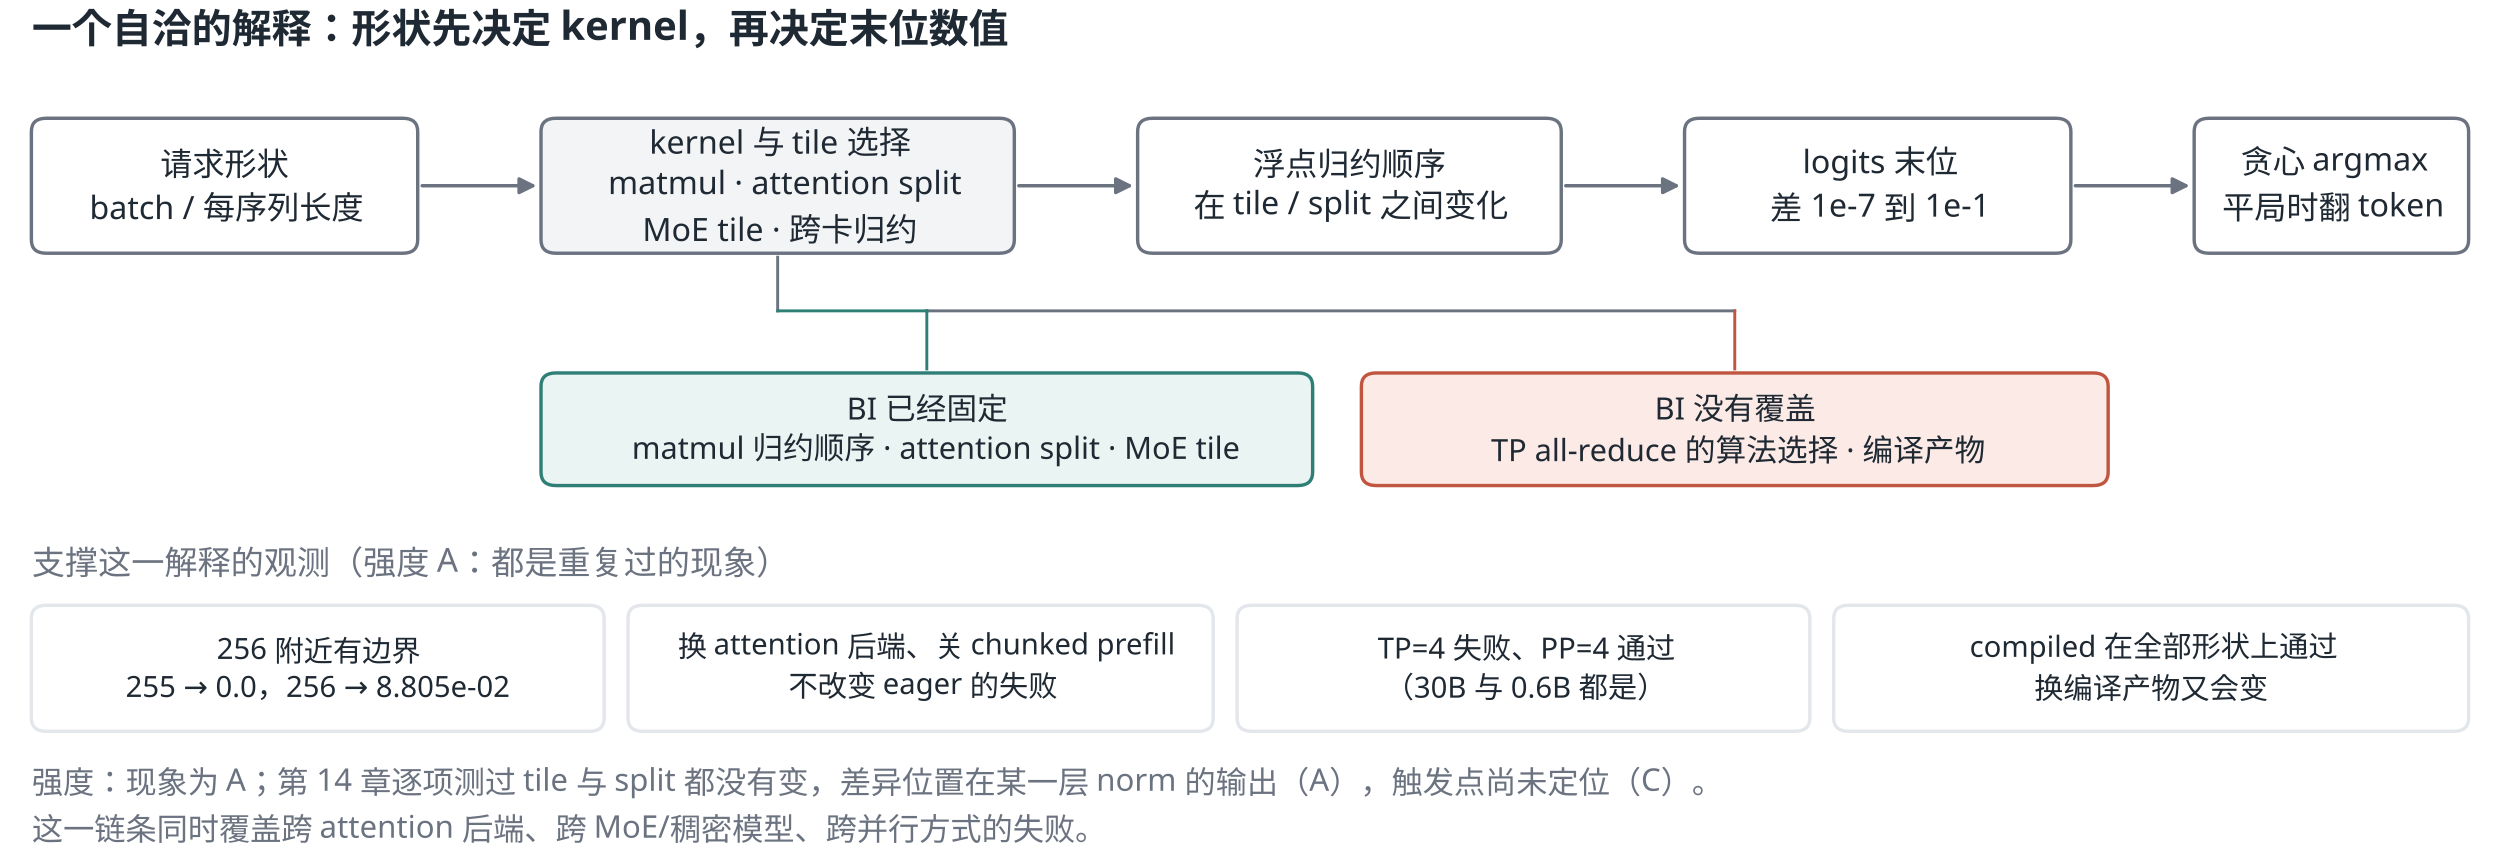
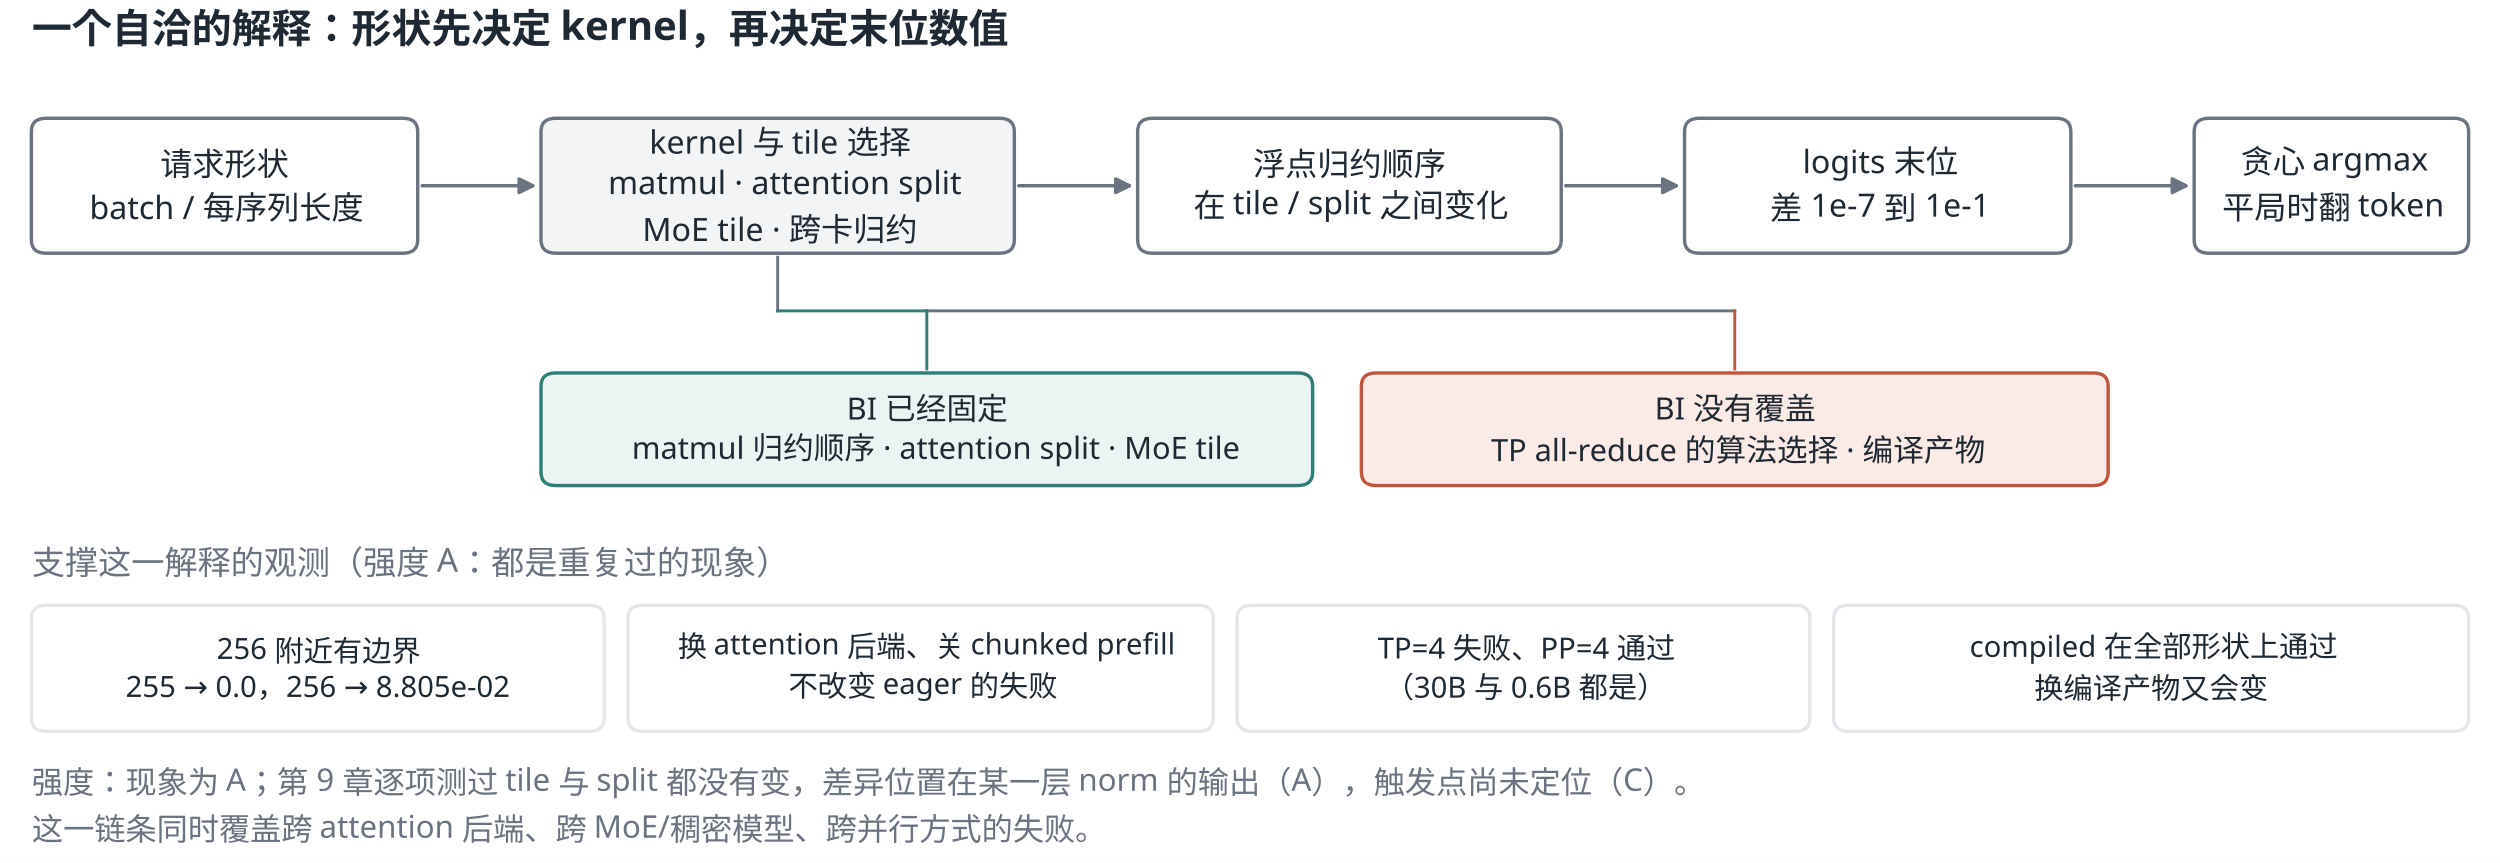
<svg xmlns="http://www.w3.org/2000/svg" width="513.116pt" height="177.12pt" viewBox="0 0 513.116 177.12" version="1.1">
  <defs>
    <style type="text/css">*{stroke-linejoin: round; stroke-linecap: butt}</style>
  </defs>
  <g id="figure_1">
    <g id="patch_1">
      <path d="M 0 177.12  L 513.116 177.12  L 513.116 0  L 0 0  z " style="fill: #ffffff" />
    </g>
    <g id="axes_1">
      <g id="patch_2">
-         <path d="M 9.502 51.97  L 82.67 51.97  Q 85.731 51.97 85.731 49.218  L 85.731 27.026  Q 85.731 24.275 82.67 24.275  L 9.502 24.275  Q 6.44 24.275 6.44 27.026  L 6.44 49.218  Q 6.44 51.97 9.502 51.97  z " clip-path="url(#pd02e15a3e6)" style="fill: #ffffff; stroke: #6b7280; stroke-width: 0.7; stroke-linejoin: miter" />
+         <path d="M 9.502 51.97  L 82.67 51.97  Q 85.731 51.97 85.731 49.218  L 85.731 27.026  Q 85.731 24.275 82.67 24.275  L 9.502 24.275  Q 6.44 24.275 6.44 27.026  L 6.44 49.218  Q 6.44 51.97 9.502 51.97  z " clip-path="url(#p193cbcb676)" style="fill: #ffffff; stroke: #6b7280; stroke-width: 0.7; stroke-linejoin: miter" />
      </g>
      <g id="patch_3">
-         <path d="M 114.1 51.97  L 205.126 51.97  Q 208.188 51.97 208.188 49.218  L 208.188 27.026  Q 208.188 24.275 205.126 24.275  L 114.1 24.275  Q 111.039 24.275 111.039 27.026  L 111.039 49.218  Q 111.039 51.97 114.1 51.97  z " clip-path="url(#pd02e15a3e6)" style="fill: #f2f4f6; stroke: #6b7280; stroke-width: 0.7; stroke-linejoin: miter" />
+         <path d="M 114.1 51.97  L 205.126 51.97  Q 208.188 51.97 208.188 49.218  L 208.188 27.026  Q 208.188 24.275 205.126 24.275  L 114.1 24.275  Q 111.039 24.275 111.039 27.026  L 111.039 49.218  Q 111.039 51.97 114.1 51.97  z " clip-path="url(#p193cbcb676)" style="fill: #f2f4f6; stroke: #6b7280; stroke-width: 0.7; stroke-linejoin: miter" />
      </g>
      <g id="patch_4">
-         <path d="M 236.557 51.97  L 317.378 51.97  Q 320.44 51.97 320.44 49.218  L 320.44 27.026  Q 320.44 24.275 317.378 24.275  L 236.557 24.275  Q 233.495 24.275 233.495 27.026  L 233.495 49.218  Q 233.495 51.97 236.557 51.97  z " clip-path="url(#pd02e15a3e6)" style="fill: #ffffff; stroke: #6b7280; stroke-width: 0.7; stroke-linejoin: miter" />
+         <path d="M 236.557 51.97  L 317.378 51.97  Q 320.44 51.97 320.44 49.218  L 320.44 27.026  Q 320.44 24.275 317.378 24.275  L 236.557 24.275  Q 233.495 24.275 233.495 27.026  L 233.495 49.218  Q 233.495 51.97 236.557 51.97  z " clip-path="url(#p193cbcb676)" style="fill: #ffffff; stroke: #6b7280; stroke-width: 0.7; stroke-linejoin: miter" />
      </g>
      <g id="patch_5">
-         <path d="M 348.809 51.97  L 421.977 51.97  Q 425.038 51.97 425.038 49.218  L 425.038 27.026  Q 425.038 24.275 421.977 24.275  L 348.809 24.275  Q 345.747 24.275 345.747 27.026  L 345.747 49.218  Q 345.747 51.97 348.809 51.97  z " clip-path="url(#pd02e15a3e6)" style="fill: #ffffff; stroke: #6b7280; stroke-width: 0.7; stroke-linejoin: miter" />
+         <path d="M 348.809 51.97  L 421.977 51.97  Q 425.038 51.97 425.038 49.218  L 425.038 27.026  Q 425.038 24.275 421.977 24.275  L 348.809 24.275  Q 345.747 24.275 345.747 27.026  L 345.747 49.218  Q 345.747 51.97 348.809 51.97  z " clip-path="url(#p193cbcb676)" style="fill: #ffffff; stroke: #6b7280; stroke-width: 0.7; stroke-linejoin: miter" />
      </g>
      <g id="patch_6">
-         <path d="M 453.407 51.97  L 503.614 51.97  Q 506.676 51.97 506.676 49.218  L 506.676 27.026  Q 506.676 24.275 503.614 24.275  L 453.407 24.275  Q 450.346 24.275 450.346 27.026  L 450.346 49.218  Q 450.346 51.97 453.407 51.97  z " clip-path="url(#pd02e15a3e6)" style="fill: #ffffff; stroke: #6b7280; stroke-width: 0.7; stroke-linejoin: miter" />
+         <path d="M 453.407 51.97  L 503.614 51.97  Q 506.676 51.97 506.676 49.218  L 506.676 27.026  Q 506.676 24.275 503.614 24.275  L 453.407 24.275  Q 450.346 24.275 450.346 27.026  L 450.346 49.218  Q 450.346 51.97 453.407 51.97  z " clip-path="url(#p193cbcb676)" style="fill: #ffffff; stroke: #6b7280; stroke-width: 0.7; stroke-linejoin: miter" />
      </g>
      <g id="patch_7">
-         <path d="M 86.649 38.122  Q 98.385 38.122 109.338 38.122  " clip-path="url(#pd02e15a3e6)" style="fill: none; stroke: #6b7280; stroke-width: 0.7; stroke-linecap: round" />
-         <path d="M 106.538 36.722  L 109.338 38.122  L 106.538 39.522  z " clip-path="url(#pd02e15a3e6)" style="fill: #6b7280; stroke: #6b7280; stroke-width: 0.7; stroke-linecap: round" />
+         <path d="M 86.649 38.122  Q 98.385 38.122 109.338 38.122  " clip-path="url(#p193cbcb676)" style="fill: none; stroke: #6b7280; stroke-width: 0.7; stroke-linecap: round" />
+         <path d="M 106.538 36.722  L 109.338 38.122  L 106.538 39.522  z " clip-path="url(#p193cbcb676)" style="fill: #6b7280; stroke: #6b7280; stroke-width: 0.7; stroke-linecap: round" />
      </g>
      <g id="patch_8">
-         <path d="M 209.106 38.122  Q 220.842 38.122 231.794 38.122  " clip-path="url(#pd02e15a3e6)" style="fill: none; stroke: #6b7280; stroke-width: 0.7; stroke-linecap: round" />
-         <path d="M 228.994 36.722  L 231.794 38.122  L 228.994 39.522  z " clip-path="url(#pd02e15a3e6)" style="fill: #6b7280; stroke: #6b7280; stroke-width: 0.7; stroke-linecap: round" />
+         <path d="M 209.106 38.122  Q 220.842 38.122 231.794 38.122  " clip-path="url(#p193cbcb676)" style="fill: none; stroke: #6b7280; stroke-width: 0.7; stroke-linecap: round" />
+         <path d="M 228.994 36.722  L 231.794 38.122  L 228.994 39.522  z " clip-path="url(#p193cbcb676)" style="fill: #6b7280; stroke: #6b7280; stroke-width: 0.7; stroke-linecap: round" />
      </g>
      <g id="patch_9">
-         <path d="M 321.358 38.122  Q 333.094 38.122 344.046 38.122  " clip-path="url(#pd02e15a3e6)" style="fill: none; stroke: #6b7280; stroke-width: 0.7; stroke-linecap: round" />
-         <path d="M 341.246 36.722  L 344.046 38.122  L 341.246 39.522  z " clip-path="url(#pd02e15a3e6)" style="fill: #6b7280; stroke: #6b7280; stroke-width: 0.7; stroke-linecap: round" />
+         <path d="M 321.358 38.122  Q 333.094 38.122 344.046 38.122  " clip-path="url(#p193cbcb676)" style="fill: none; stroke: #6b7280; stroke-width: 0.7; stroke-linecap: round" />
+         <path d="M 341.246 36.722  L 344.046 38.122  L 341.246 39.522  z " clip-path="url(#p193cbcb676)" style="fill: #6b7280; stroke: #6b7280; stroke-width: 0.7; stroke-linecap: round" />
      </g>
      <g id="patch_10">
-         <path d="M 425.957 38.122  Q 437.692 38.122 448.645 38.122  " clip-path="url(#pd02e15a3e6)" style="fill: none; stroke: #6b7280; stroke-width: 0.7; stroke-linecap: round" />
-         <path d="M 445.845 36.722  L 448.645 38.122  L 445.845 39.522  z " clip-path="url(#pd02e15a3e6)" style="fill: #6b7280; stroke: #6b7280; stroke-width: 0.7; stroke-linecap: round" />
+         <path d="M 425.957 38.122  Q 437.692 38.122 448.645 38.122  " clip-path="url(#p193cbcb676)" style="fill: none; stroke: #6b7280; stroke-width: 0.7; stroke-linecap: round" />
+         <path d="M 445.845 36.722  L 448.645 38.122  L 445.845 39.522  z " clip-path="url(#p193cbcb676)" style="fill: #6b7280; stroke: #6b7280; stroke-width: 0.7; stroke-linecap: round" />
      </g>
      <g id="patch_11">
-         <path d="M 114.1 99.656  L 266.355 99.656  Q 269.416 99.656 269.416 96.905  L 269.416 79.298  Q 269.416 76.547 266.355 76.547  L 114.1 76.547  Q 111.039 76.547 111.039 79.298  L 111.039 96.905  Q 111.039 99.656 114.1 99.656  z " clip-path="url(#pd02e15a3e6)" style="fill: #eaf4f2; stroke: #2f7f77; stroke-width: 0.7; stroke-linejoin: miter" />
+         <path d="M 114.1 99.656  L 266.355 99.656  Q 269.416 99.656 269.416 96.905  L 269.416 79.298  Q 269.416 76.547 266.355 76.547  L 114.1 76.547  Q 111.039 76.547 111.039 79.298  L 111.039 96.905  Q 111.039 99.656 114.1 99.656  z " clip-path="url(#p193cbcb676)" style="fill: #eaf4f2; stroke: #2f7f77; stroke-width: 0.7; stroke-linejoin: miter" />
      </g>
      <g id="patch_12">
-         <path d="M 282.478 99.656  L 429.63 99.656  Q 432.692 99.656 432.692 96.905  L 432.692 79.298  Q 432.692 76.547 429.63 76.547  L 282.478 76.547  Q 279.417 76.547 279.417 79.298  L 279.417 96.905  Q 279.417 99.656 282.478 99.656  z " clip-path="url(#pd02e15a3e6)" style="fill: #fbeae5; stroke: #c0563f; stroke-width: 0.7; stroke-linejoin: miter" />
+         <path d="M 282.478 99.656  L 429.63 99.656  Q 432.692 99.656 432.692 96.905  L 432.692 79.298  Q 432.692 76.547 429.63 76.547  L 282.478 76.547  Q 279.417 76.547 279.417 79.298  L 279.417 96.905  Q 279.417 99.656 282.478 99.656  z " clip-path="url(#p193cbcb676)" style="fill: #fbeae5; stroke: #c0563f; stroke-width: 0.7; stroke-linejoin: miter" />
      </g>
      <g id="patch_13">
-         <path d="M 9.502 150.094  L 120.937 150.094  Q 123.999 150.094 123.999 147.343  L 123.999 126.985  Q 123.999 124.233 120.937 124.233  L 9.502 124.233  Q 6.44 124.233 6.44 126.985  L 6.44 147.343  Q 6.44 150.094 9.502 150.094  z " clip-path="url(#pd02e15a3e6)" style="fill: #ffffff; stroke: #e3e6ea; stroke-width: 0.7; stroke-linejoin: miter" />
+         <path d="M 9.502 150.094  L 120.937 150.094  Q 123.999 150.094 123.999 147.343  L 123.999 126.985  Q 123.999 124.233 120.937 124.233  L 9.502 124.233  Q 6.44 124.233 6.44 126.985  L 6.44 147.343  Q 6.44 150.094 9.502 150.094  z " clip-path="url(#p193cbcb676)" style="fill: #ffffff; stroke: #e3e6ea; stroke-width: 0.7; stroke-linejoin: miter" />
      </g>
      <g id="patch_14">
-         <path d="M 131.958 150.094  L 245.945 150.094  Q 249.007 150.094 249.007 147.343  L 249.007 126.985  Q 249.007 124.233 245.945 124.233  L 131.958 124.233  Q 128.897 124.233 128.897 126.985  L 128.897 147.343  Q 128.897 150.094 131.958 150.094  z " clip-path="url(#pd02e15a3e6)" style="fill: #ffffff; stroke: #e3e6ea; stroke-width: 0.7; stroke-linejoin: miter" />
+         <path d="M 131.958 150.094  L 245.945 150.094  Q 249.007 150.094 249.007 147.343  L 249.007 126.985  Q 249.007 124.233 245.945 124.233  L 131.958 124.233  Q 128.897 124.233 128.897 126.985  L 128.897 147.343  Q 128.897 150.094 131.958 150.094  z " clip-path="url(#p193cbcb676)" style="fill: #ffffff; stroke: #e3e6ea; stroke-width: 0.7; stroke-linejoin: miter" />
      </g>
      <g id="patch_15">
-         <path d="M 256.966 150.094  L 368.402 150.094  Q 371.463 150.094 371.463 147.343  L 371.463 126.985  Q 371.463 124.233 368.402 124.233  L 256.966 124.233  Q 253.905 124.233 253.905 126.985  L 253.905 147.343  Q 253.905 150.094 256.966 150.094  z " clip-path="url(#pd02e15a3e6)" style="fill: #ffffff; stroke: #e3e6ea; stroke-width: 0.7; stroke-linejoin: miter" />
+         <path d="M 256.966 150.094  L 368.402 150.094  Q 371.463 150.094 371.463 147.343  L 371.463 126.985  Q 371.463 124.233 368.402 124.233  L 256.966 124.233  Q 253.905 124.233 253.905 126.985  L 253.905 147.343  Q 253.905 150.094 256.966 150.094  z " clip-path="url(#p193cbcb676)" style="fill: #ffffff; stroke: #e3e6ea; stroke-width: 0.7; stroke-linejoin: miter" />
      </g>
      <g id="patch_16">
-         <path d="M 379.423 150.094  L 503.614 150.094  Q 506.676 150.094 506.676 147.343  L 506.676 126.985  Q 506.676 124.233 503.614 124.233  L 379.423 124.233  Q 376.362 124.233 376.362 126.985  L 376.362 147.343  Q 376.362 150.094 379.423 150.094  z " clip-path="url(#pd02e15a3e6)" style="fill: #ffffff; stroke: #e3e6ea; stroke-width: 0.7; stroke-linejoin: miter" />
+         <path d="M 379.423 150.094  L 503.614 150.094  Q 506.676 150.094 506.676 147.343  L 506.676 126.985  Q 506.676 124.233 503.614 124.233  L 379.423 124.233  Q 376.362 124.233 376.362 126.985  L 376.362 147.343  Q 376.362 150.094 379.423 150.094  z " clip-path="url(#p193cbcb676)" style="fill: #ffffff; stroke: #e3e6ea; stroke-width: 0.7; stroke-linejoin: miter" />
      </g>
      <g id="line2d_1">
-         <path d="M 159.613 52.795  L 159.613 63.8  " clip-path="url(#pd02e15a3e6)" style="fill: none; stroke: #6b7280; stroke-width: 0.6; stroke-linecap: square" />
+         <path d="M 159.613 52.795  L 159.613 63.8  " clip-path="url(#p193cbcb676)" style="fill: none; stroke: #6b7280; stroke-width: 0.6; stroke-linecap: square" />
      </g>
      <g id="line2d_2">
-         <path d="M 190.227 63.8  L 356.054 63.8  " clip-path="url(#pd02e15a3e6)" style="fill: none; stroke: #6b7280; stroke-width: 0.6; stroke-linecap: square" />
+         <path d="M 190.227 63.8  L 356.054 63.8  " clip-path="url(#p193cbcb676)" style="fill: none; stroke: #6b7280; stroke-width: 0.6; stroke-linecap: square" />
      </g>
      <g id="line2d_3">
-         <path d="M 159.613 63.8  L 190.227 63.8  " clip-path="url(#pd02e15a3e6)" style="fill: none; stroke: #2f7f77; stroke-width: 0.6; stroke-linecap: square" />
+         <path d="M 159.613 63.8  L 190.227 63.8  " clip-path="url(#p193cbcb676)" style="fill: none; stroke: #2f7f77; stroke-width: 0.6; stroke-linecap: square" />
      </g>
      <g id="line2d_4">
-         <path d="M 190.227 63.8  L 190.227 75.721  " clip-path="url(#pd02e15a3e6)" style="fill: none; stroke: #2f7f77; stroke-width: 0.6; stroke-linecap: square" />
+         <path d="M 190.227 63.8  L 190.227 75.721  " clip-path="url(#p193cbcb676)" style="fill: none; stroke: #2f7f77; stroke-width: 0.6; stroke-linecap: square" />
      </g>
      <g id="line2d_5">
-         <path d="M 356.054 63.8  L 356.054 75.721  " clip-path="url(#pd02e15a3e6)" style="fill: none; stroke: #c0563f; stroke-width: 0.6; stroke-linecap: square" />
+         <path d="M 356.054 63.8  L 356.054 75.721  " clip-path="url(#p193cbcb676)" style="fill: none; stroke: #c0563f; stroke-width: 0.6; stroke-linecap: square" />
      </g>
      <g id="text_1">
        <text style="font-weight: 700; font-size: 8.2px; font-family: 'WenQuanYi Micro Hei', sans-serif; text-anchor: start; fill: #1f2933" x="6.542" y="8.776" transform="rotate(-0 6.542362 8.776421)">一个自洽的解释：形状先决定 kernel，再决定末位数值</text>
      </g>
      <g id="text_2">
        <text style="font-size: 6.6px; font-family: 'WenQuanYi Micro Hei', sans-serif; fill: #1f2933" transform="translate(32.88567 36.02794)">请求形状</text>
        <text style="font-size: 6.6px; font-family: 'WenQuanYi Micro Hei', sans-serif; fill: #1f2933" transform="translate(18.36464 44.96002)">batch / 每序列长度</text>
      </g>
      <g id="text_3">
        <text style="font-size: 6.6px; font-family: 'WenQuanYi Micro Hei', sans-serif; fill: #1f2933" transform="translate(133.2658 31.53612)">kernel 与 tile 选择</text>
        <text style="font-size: 6.6px; font-family: 'WenQuanYi Micro Hei', sans-serif; fill: #1f2933" transform="translate(124.8085 39.83656)">matmul · attention split</text>
        <text style="font-size: 6.6px; font-family: 'WenQuanYi Micro Hei', sans-serif; fill: #1f2933" transform="translate(131.8458 49.46473)">MoE tile · 跨卡归约</text>
      </g>
      <g id="text_4">
        <text style="font-size: 6.6px; font-family: 'WenQuanYi Micro Hei', sans-serif; fill: #1f2933" transform="translate(257.1676 36.02794)">浮点归约顺序</text>
        <text style="font-size: 6.6px; font-family: 'WenQuanYi Micro Hei', sans-serif; fill: #1f2933" transform="translate(244.9653 44.51503)">在 tile / split 之间变化</text>
      </g>
      <g id="text_5">
        <text style="font-size: 6.6px; font-family: 'WenQuanYi Micro Hei', sans-serif; fill: #1f2933" transform="translate(369.973 35.5314)">logits 末位</text>
        <text style="font-size: 6.6px; font-family: 'WenQuanYi Micro Hei', sans-serif; fill: #1f2933" transform="translate(363.2946 45.01158)">差 1e-7 到 1e-1</text>
      </g>
      <g id="text_6">
        <text style="font-size: 6.6px; font-family: 'WenQuanYi Micro Hei', sans-serif; fill: #1f2933" transform="translate(459.9174 35.54429)">贪心 argmax</text>
        <text style="font-size: 6.6px; font-family: 'WenQuanYi Micro Hei', sans-serif; fill: #1f2933" transform="translate(456.0838 44.96002)">平局时翻 token</text>
      </g>
      <g id="text_7">
        <text style="font-size: 6.3px; font-family: 'WenQuanYi Micro Hei', sans-serif; fill: #1f2933" transform="translate(173.7849 86.11481)">BI 已经固定</text>
        <text style="font-size: 6.3px; font-family: 'WenQuanYi Micro Hei', sans-serif; fill: #1f2933" transform="translate(129.681 94.1792)">matmul 归约顺序 · attention split · MoE tile</text>
      </g>
      <g id="text_8">
        <text style="font-size: 6.3px; font-family: 'WenQuanYi Micro Hei', sans-serif; fill: #1f2933" transform="translate(339.6117 86.0902)">BI 没有覆盖</text>
        <text style="font-size: 6.3px; font-family: 'WenQuanYi Micro Hei', sans-serif; fill: #1f2933" transform="translate(306.0327 94.64088)">TP all-reduce 的算法选择 · 编译产物</text>
      </g>
      <g id="text_9">
        <text style="font-size: 6.8px; font-family: 'WenQuanYi Micro Hei', sans-serif; text-anchor: start; fill: #6b7280" x="6.542" y="117.906" transform="rotate(-0 6.542362 117.9057)">支撑这一解释的观测（强度 A：都是重复过的现象）</text>
      </g>
      <g id="text_10">
        <text style="font-size: 6px; font-family: 'WenQuanYi Micro Hei', sans-serif; fill: #1f2933" transform="translate(44.48297 135.2483)">256 附近有边界</text>
        <text style="font-size: 6px; font-family: 'WenQuanYi Micro Hei', sans-serif; fill: #1f2933" transform="translate(25.78921 143.0477)">255 → 0.0，256 → 8.805e-02</text>
      </g>
      <g id="text_11">
        <text style="font-size: 6px; font-family: 'WenQuanYi Micro Hei', sans-serif; fill: #1f2933" transform="translate(139.1279 134.8086)">换 attention 后端、关 chunked prefill</text>
        <text style="font-size: 6px; font-family: 'WenQuanYi Micro Hei', sans-serif; fill: #1f2933" transform="translate(161.8384 142.9404)">不改变 eager 的失败</text>
      </g>
      <g id="text_12">
        <text style="font-size: 6px; font-family: 'WenQuanYi Micro Hei', sans-serif; fill: #1f2933" transform="translate(282.7722 135.1663)">TP=4 失败、PP=4 通过</text>
        <text style="font-size: 6px; font-family: 'WenQuanYi Micro Hei', sans-serif; fill: #1f2933" transform="translate(284.2052 143.1926)">（30B 与 0.6B 都是）</text>
      </g>
      <g id="text_13">
        <text style="font-size: 6px; font-family: 'WenQuanYi Micro Hei', sans-serif; fill: #1f2933" transform="translate(404.2573 134.8203)">compiled 在全部形状上通过</text>
        <text style="font-size: 6px; font-family: 'WenQuanYi Micro Hei', sans-serif; fill: #1f2933" transform="translate(417.5187 143.3918)">换编译产物又会变</text>
      </g>
      <g id="text_14">
-         <text style="font-size: 6.4px; font-family: 'WenQuanYi Micro Hei', sans-serif; text-anchor: start; fill: #6b7280" x="6.542" y="162.841" transform="rotate(-0 6.542362 162.8413)">强度：现象为 A；第 14 章逐项测过 tile 与 split 都没有变，差异位置在某一层 norm 的输出（A），触发点尚未定位（C）。</text>
+         <text style="font-size: 6.4px; font-family: 'WenQuanYi Micro Hei', sans-serif; text-anchor: start; fill: #6b7280" x="6.542" y="162.841" transform="rotate(-0 6.542362 162.8413)">强度：现象为 A；第 9 章逐项测过 tile 与 split 都没有变，差异位置在某一层 norm 的输出（A），触发点尚未定位（C）。</text>
      </g>
      <g id="text_15">
        <text style="font-size: 6.4px; font-family: 'WenQuanYi Micro Hei', sans-serif; text-anchor: start; fill: #6b7280" x="6.542" y="172.47" transform="rotate(-0 6.542362 172.4703)">这一链条同时覆盖跨 attention 后端、跨 MoE/稠密模型、跨并行方式的失败。</text>
      </g>
    </g>
  </g>
  <defs>
-     <clipPath id="pd02e15a3e6">
+     <clipPath id="p193cbcb676">
      <rect x="1.44" y="1.44" width="510.236" height="174.24" />
    </clipPath>
  </defs>
</svg>
